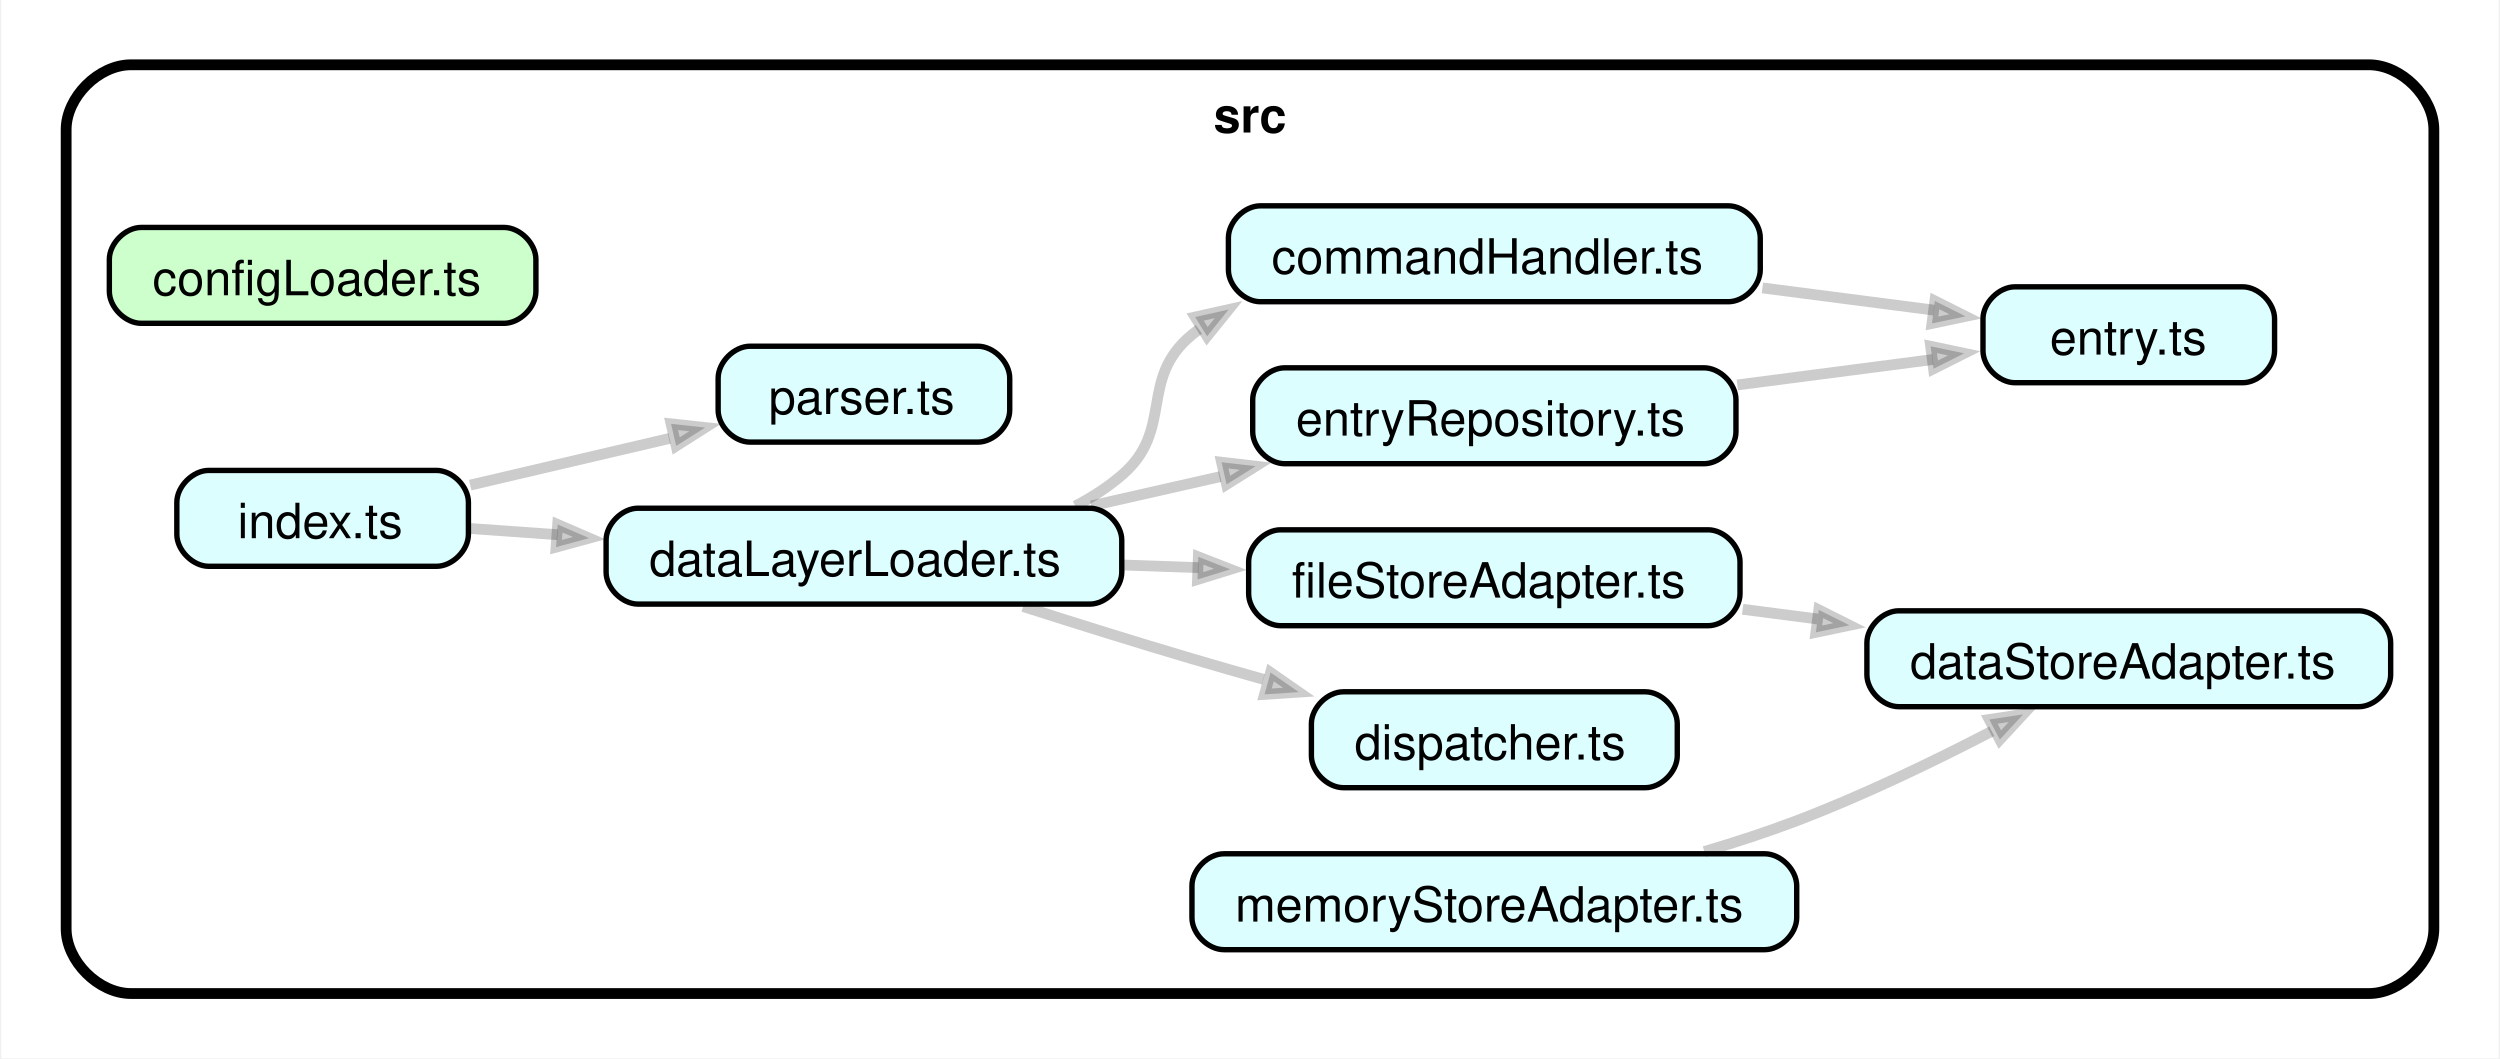
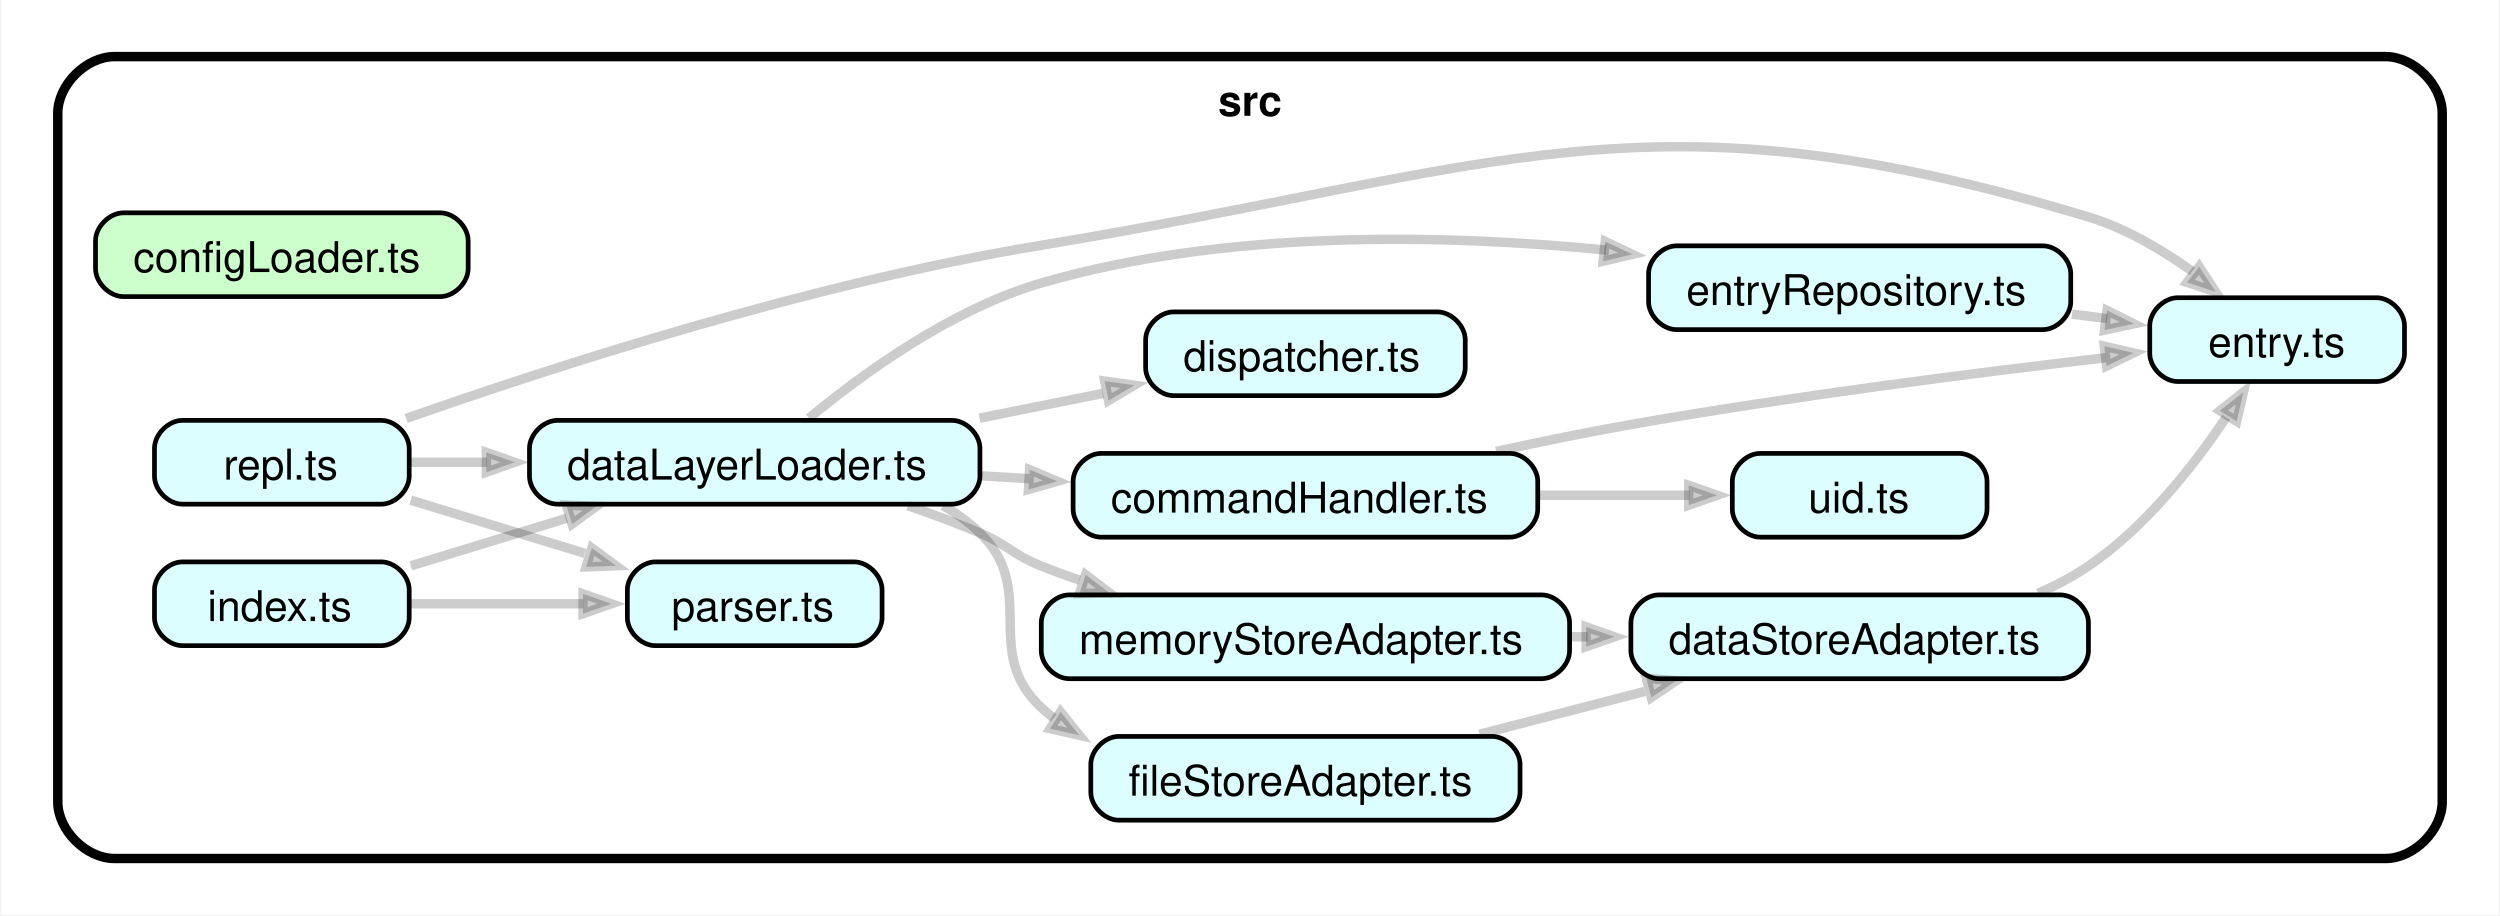
- <svg xmlns="http://www.w3.org/2000/svg" xmlns:xlink="http://www.w3.org/1999/xlink" width="463pt" height="196pt" viewBox="0.00 0.00 462.50 196.00">
-   <g id="graph0" class="graph" transform="scale(1 1) rotate(0) translate(4 192)">
-     <polygon fill="white" stroke="none" points="-4,4 -4,-192 458.5,-192 458.5,4 -4,4" />
+ <svg xmlns="http://www.w3.org/2000/svg" xmlns:xlink="http://www.w3.org/1999/xlink" width="530pt" height="194pt" viewBox="0.00 0.00 529.50 194.00">
+   <g id="graph0" class="graph" transform="scale(1 1) rotate(0) translate(4 190)">
+     <polygon fill="white" stroke="none" points="-4,4 -4,-190 525.5,-190 525.5,4 -4,4" />
    <g id="clust1" class="cluster">
-       <path fill="#ffffff" stroke="black" stroke-width="2" d="M20,-8C20,-8 434.5,-8 434.5,-8 440.5,-8 446.5,-14 446.5,-20 446.5,-20 446.5,-168 446.5,-168 446.5,-174 440.5,-180 434.5,-180 434.5,-180 20,-180 20,-180 14,-180 8,-174 8,-168 8,-168 8,-20 8,-20 8,-14 14,-8 20,-8" />
-       <text text-anchor="middle" x="227.25" y="-167.45" font-family="Helvetica,sans-Serif" font-weight="bold" font-size="9.00">src</text>
+       <path fill="#ffffff" stroke="black" stroke-width="2" d="M20,-8C20,-8 501.5,-8 501.5,-8 507.5,-8 513.5,-14 513.5,-20 513.5,-20 513.5,-166 513.5,-166 513.5,-172 507.5,-178 501.5,-178 501.5,-178 20,-178 20,-178 14,-178 8,-172 8,-166 8,-166 8,-20 8,-20 8,-14 14,-8 20,-8" />
+       <text text-anchor="middle" x="260.75" y="-165.45" font-family="Helvetica,sans-Serif" font-weight="bold" font-size="9.00">src</text>
    </g>
    <g id="node1" class="node">
      <g id="a_node1">
        <a xlink:href="src/commandHandler.ts" xlink:title="commandHandler.ts">
-           <path fill="#ddfeff" stroke="black" d="M315.83,-153.88C315.83,-153.88 229.17,-153.88 229.17,-153.88 226.21,-153.88 223.25,-150.92 223.25,-147.96 223.25,-147.96 223.25,-142.04 223.25,-142.04 223.25,-139.08 226.21,-136.12 229.17,-136.12 229.17,-136.12 315.83,-136.12 315.83,-136.12 318.79,-136.12 321.75,-139.08 321.75,-142.04 321.75,-142.04 321.75,-147.96 321.75,-147.96 321.75,-150.92 318.79,-153.88 315.83,-153.88" />
-           <text text-anchor="start" x="231.25" y="-141.32" font-family="Helvetica,sans-Serif" font-size="9.00">commandHandler.ts</text>
+           <path fill="#ddfeff" stroke="black" d="M315.83,-93.88C315.83,-93.88 229.17,-93.88 229.17,-93.88 226.21,-93.88 223.25,-90.92 223.25,-87.96 223.25,-87.96 223.25,-82.04 223.25,-82.04 223.25,-79.08 226.21,-76.12 229.17,-76.12 229.17,-76.12 315.83,-76.12 315.83,-76.12 318.79,-76.12 321.75,-79.08 321.75,-82.04 321.75,-82.04 321.75,-87.96 321.75,-87.96 321.75,-90.92 318.79,-93.88 315.83,-93.88" />
+           <text text-anchor="start" x="231.25" y="-81.33" font-family="Helvetica,sans-Serif" font-size="9.00">commandHandler.ts</text>
        </a>
      </g>
    </g>
    <g id="node2" class="node">
      <g id="a_node2">
        <a xlink:href="src/entry.ts" xlink:title="entry.ts">
-           <path fill="#ddfeff" stroke="black" d="M411.08,-138.88C411.08,-138.88 368.92,-138.88 368.92,-138.88 365.96,-138.88 363,-135.92 363,-132.96 363,-132.96 363,-127.04 363,-127.04 363,-124.08 365.96,-121.12 368.92,-121.12 368.92,-121.12 411.08,-121.12 411.08,-121.12 414.04,-121.12 417,-124.08 417,-127.04 417,-127.04 417,-132.96 417,-132.96 417,-135.92 414.04,-138.88 411.08,-138.88" />
-           <text text-anchor="start" x="375.38" y="-126.33" font-family="Helvetica,sans-Serif" font-size="9.00">entry.ts</text>
+           <path fill="#ddfeff" stroke="black" d="M499.58,-126.88C499.58,-126.88 457.42,-126.88 457.42,-126.88 454.46,-126.88 451.5,-123.92 451.5,-120.96 451.5,-120.96 451.5,-115.04 451.5,-115.04 451.5,-112.08 454.46,-109.12 457.42,-109.12 457.42,-109.12 499.58,-109.12 499.58,-109.12 502.54,-109.12 505.5,-112.08 505.5,-115.04 505.5,-115.04 505.5,-120.96 505.5,-120.96 505.5,-123.92 502.54,-126.88 499.58,-126.88" />
+           <text text-anchor="start" x="463.88" y="-114.33" font-family="Helvetica,sans-Serif" font-size="9.00">entry.ts</text>
        </a>
      </g>
    </g>
    <g id="edge1" class="edge">
-       <path fill="none" stroke="#000000" stroke-width="2" stroke-opacity="0.2" d="M322.15,-138.68C332.82,-137.3 343.91,-135.86 353.92,-134.56" />
-       <polygon fill="#000000" fill-opacity="0.2" stroke="#000000" stroke-width="2" stroke-opacity="0.2" points="354.09,-136.26 359.77,-133.41 353.55,-132.1 354.09,-136.26" />
+       <path fill="none" stroke="#000000" stroke-width="2" stroke-opacity="0.2" d="M312.94,-94.3C322.27,-96.33 332.21,-98.36 341.5,-100 375.53,-105.99 414.68,-110.98 442.21,-114.17" />
+       <polygon fill="#000000" fill-opacity="0.2" stroke="#000000" stroke-width="2" stroke-opacity="0.2" points="441.87,-116.59 448.07,-115.18 442.35,-112.41 441.87,-116.59" />
    </g>
    <g id="node3" class="node">
      <g id="a_node3">
-         <a xlink:href="src/configLoader.ts" xlink:title="configLoader.ts">
-           <path fill="#ccffcc" stroke="black" d="M89.08,-149.88C89.08,-149.88 21.92,-149.88 21.92,-149.88 18.96,-149.88 16,-146.92 16,-143.96 16,-143.96 16,-138.04 16,-138.04 16,-135.08 18.96,-132.12 21.92,-132.12 21.92,-132.12 89.08,-132.12 89.08,-132.12 92.04,-132.12 95,-135.08 95,-138.04 95,-138.04 95,-143.96 95,-143.96 95,-146.92 92.04,-149.88 89.08,-149.88" />
-           <text text-anchor="start" x="24" y="-137.32" font-family="Helvetica,sans-Serif" font-size="9.00">configLoader.ts</text>
-         </a>
-       </g>
-     </g>
-     <g id="node4" class="node">
-       <g id="a_node4">
-         <a xlink:href="src/dataLayerLoader.ts" xlink:title="dataLayerLoader.ts">
-           <path fill="#ddfeff" stroke="black" d="M197.58,-97.88C197.58,-97.88 113.92,-97.88 113.92,-97.88 110.96,-97.88 108,-94.92 108,-91.96 108,-91.96 108,-86.04 108,-86.04 108,-83.08 110.96,-80.12 113.92,-80.12 113.92,-80.12 197.58,-80.12 197.58,-80.12 200.54,-80.12 203.5,-83.08 203.5,-86.04 203.5,-86.04 203.5,-91.96 203.5,-91.96 203.5,-94.92 200.54,-97.88 197.58,-97.88" />
-           <text text-anchor="start" x="116" y="-85.33" font-family="Helvetica,sans-Serif" font-size="9.00">dataLayerLoader.ts</text>
+         <a xlink:href="src/uid.ts" xlink:title="uid.ts">
+           <path fill="#ddfeff" stroke="black" d="M411.08,-93.88C411.08,-93.88 368.92,-93.88 368.92,-93.88 365.96,-93.88 363,-90.92 363,-87.96 363,-87.96 363,-82.04 363,-82.04 363,-79.08 365.96,-76.12 368.92,-76.12 368.92,-76.12 411.08,-76.12 411.08,-76.12 414.04,-76.12 417,-79.08 417,-82.04 417,-82.04 417,-87.96 417,-87.96 417,-90.92 414.04,-93.88 411.08,-93.88" />
+           <text text-anchor="start" x="379.12" y="-81.33" font-family="Helvetica,sans-Serif" font-size="9.00">uid.ts</text>
        </a>
      </g>
    </g>
    <g id="edge2" class="edge">
-       <path fill="none" stroke="#000000" stroke-width="2" stroke-opacity="0.2" d="M194.9,-98.28C197.99,-99.89 200.91,-101.78 203.5,-104 213.31,-112.41 206.51,-121.81 216.5,-130 216.92,-130.34 217.34,-130.68 217.78,-131.01" />
-       <polygon fill="#000000" fill-opacity="0.2" stroke="#000000" stroke-width="2" stroke-opacity="0.2" points="217.09,-133.29 223.29,-134.67 219.3,-129.72 217.09,-133.29" />
+       <path fill="none" stroke="#000000" stroke-width="2" stroke-opacity="0.2" d="M322.15,-85C332.82,-85 343.91,-85 353.92,-85" />
+       <polygon fill="#000000" fill-opacity="0.2" stroke="#000000" stroke-width="2" stroke-opacity="0.2" points="353.77,-87.1 359.77,-85 353.77,-82.9 353.77,-87.1" />
+     </g>
+     <g id="node4" class="node">
+       <g id="a_node4">
+         <a xlink:href="src/configLoader.ts" xlink:title="configLoader.ts">
+           <path fill="#ccffcc" stroke="black" d="M89.08,-144.88C89.08,-144.88 21.92,-144.88 21.92,-144.88 18.96,-144.88 16,-141.92 16,-138.96 16,-138.96 16,-133.04 16,-133.04 16,-130.08 18.96,-127.12 21.92,-127.12 21.92,-127.12 89.08,-127.12 89.08,-127.12 92.04,-127.12 95,-130.08 95,-133.04 95,-133.04 95,-138.96 95,-138.96 95,-141.92 92.04,-144.88 89.08,-144.88" />
+           <text text-anchor="start" x="24" y="-132.32" font-family="Helvetica,sans-Serif" font-size="9.00">configLoader.ts</text>
+         </a>
+       </g>
    </g>
    <g id="node5" class="node">
      <g id="a_node5">
-         <a xlink:href="src/dispatcher.ts" xlink:title="dispatcher.ts">
-           <path fill="#ddfeff" stroke="black" d="M300.46,-63.88C300.46,-63.88 244.54,-63.88 244.54,-63.88 241.58,-63.88 238.62,-60.92 238.62,-57.96 238.62,-57.96 238.62,-52.04 238.62,-52.04 238.62,-49.08 241.58,-46.12 244.54,-46.12 244.54,-46.12 300.46,-46.12 300.46,-46.12 303.42,-46.12 306.38,-49.08 306.38,-52.04 306.38,-52.04 306.38,-57.96 306.38,-57.96 306.38,-60.92 303.42,-63.88 300.46,-63.88" />
-           <text text-anchor="start" x="246.62" y="-51.33" font-family="Helvetica,sans-Serif" font-size="9.00">dispatcher.ts</text>
+         <a xlink:href="src/dataLayerLoader.ts" xlink:title="dataLayerLoader.ts">
+           <path fill="#ddfeff" stroke="black" d="M197.58,-100.88C197.58,-100.88 113.92,-100.88 113.92,-100.88 110.96,-100.88 108,-97.92 108,-94.96 108,-94.96 108,-89.04 108,-89.04 108,-86.08 110.96,-83.12 113.92,-83.12 113.92,-83.12 197.58,-83.12 197.58,-83.12 200.54,-83.12 203.5,-86.08 203.5,-89.04 203.5,-89.04 203.5,-94.96 203.5,-94.96 203.5,-97.92 200.54,-100.88 197.58,-100.88" />
+           <text text-anchor="start" x="116" y="-88.33" font-family="Helvetica,sans-Serif" font-size="9.00">dataLayerLoader.ts</text>
        </a>
      </g>
    </g>
    <g id="edge3" class="edge">
-       <path fill="none" stroke="#000000" stroke-width="2" stroke-opacity="0.2" d="M185.24,-79.67C195.12,-76.51 206.27,-73.02 216.5,-70 220.78,-68.74 225.26,-67.45 229.73,-66.19" />
-       <polygon fill="#000000" fill-opacity="0.2" stroke="#000000" stroke-width="2" stroke-opacity="0.2" points="231.06,-67.45 236.28,-63.82 229.94,-63.4 231.06,-67.45" />
+       <path fill="none" stroke="#000000" stroke-width="2" stroke-opacity="0.2" d="M203.75,-89.13C207.11,-88.93 210.51,-88.72 213.91,-88.51" />
+       <polygon fill="#000000" fill-opacity="0.2" stroke="#000000" stroke-width="2" stroke-opacity="0.2" points="214.03,-90.43 219.89,-87.97 213.78,-86.23 214.03,-90.43" />
    </g>
    <g id="node6" class="node">
      <g id="a_node6">
-         <a xlink:href="src/entryRepository.ts" xlink:title="entryRepository.ts">
-           <path fill="#ddfeff" stroke="black" d="M311.33,-123.88C311.33,-123.88 233.67,-123.88 233.67,-123.88 230.71,-123.88 227.75,-120.92 227.75,-117.96 227.75,-117.96 227.75,-112.04 227.75,-112.04 227.75,-109.08 230.71,-106.12 233.67,-106.12 233.67,-106.12 311.33,-106.12 311.33,-106.12 314.29,-106.12 317.25,-109.08 317.25,-112.04 317.25,-112.04 317.25,-117.96 317.25,-117.96 317.25,-120.92 314.29,-123.88 311.33,-123.88" />
-           <text text-anchor="start" x="235.75" y="-111.33" font-family="Helvetica,sans-Serif" font-size="9.00">entryRepository.ts</text>
+         <a xlink:href="src/dispatcher.ts" xlink:title="dispatcher.ts">
+           <path fill="#ddfeff" stroke="black" d="M300.46,-123.88C300.46,-123.88 244.54,-123.88 244.54,-123.88 241.58,-123.88 238.62,-120.92 238.62,-117.96 238.62,-117.96 238.62,-112.04 238.62,-112.04 238.62,-109.08 241.58,-106.12 244.54,-106.12 244.54,-106.12 300.46,-106.12 300.46,-106.12 303.42,-106.12 306.38,-109.08 306.38,-112.04 306.38,-112.04 306.38,-117.96 306.38,-117.96 306.38,-120.92 303.42,-123.88 300.46,-123.88" />
+           <text text-anchor="start" x="246.62" y="-111.33" font-family="Helvetica,sans-Serif" font-size="9.00">dispatcher.ts</text>
        </a>
      </g>
    </g>
    <g id="edge4" class="edge">
-       <path fill="none" stroke="#000000" stroke-width="2" stroke-opacity="0.2" d="M197.85,-98.31C205.6,-100.07 213.78,-101.92 221.75,-103.73" />
-       <polygon fill="#000000" fill-opacity="0.2" stroke="#000000" stroke-width="2" stroke-opacity="0.2" points="221.98,-106.39 228.3,-105.66 222.91,-102.29 221.98,-106.39" />
+       <path fill="none" stroke="#000000" stroke-width="2" stroke-opacity="0.2" d="M203.42,-101.35C212.08,-103.09 221.08,-104.89 229.58,-106.6" />
+       <polygon fill="#000000" fill-opacity="0.2" stroke="#000000" stroke-width="2" stroke-opacity="0.2" points="229.94,-109.21 236.23,-108.33 230.76,-105.09 229.94,-109.21" />
    </g>
    <g id="node7" class="node">
      <g id="a_node7">
-         <a xlink:href="src/fileStoreAdapter.ts" xlink:title="fileStoreAdapter.ts">
-           <path fill="#ddfeff" stroke="black" d="M312.08,-93.88C312.08,-93.88 232.92,-93.88 232.92,-93.88 229.96,-93.88 227,-90.92 227,-87.96 227,-87.96 227,-82.04 227,-82.04 227,-79.08 229.96,-76.12 232.92,-76.12 232.92,-76.12 312.08,-76.12 312.08,-76.12 315.04,-76.12 318,-79.08 318,-82.04 318,-82.04 318,-87.96 318,-87.96 318,-90.92 315.04,-93.88 312.08,-93.88" />
-           <text text-anchor="start" x="235" y="-81.33" font-family="Helvetica,sans-Serif" font-size="9.00">fileStoreAdapter.ts</text>
+         <a xlink:href="src/entryRepository.ts" xlink:title="entryRepository.ts">
+           <path fill="#ddfeff" stroke="black" d="M428.83,-137.88C428.83,-137.88 351.17,-137.88 351.17,-137.88 348.21,-137.88 345.25,-134.92 345.25,-131.96 345.25,-131.96 345.25,-126.04 345.25,-126.04 345.25,-123.08 348.21,-120.12 351.17,-120.12 351.17,-120.12 428.83,-120.12 428.83,-120.12 431.79,-120.12 434.75,-123.08 434.75,-126.04 434.75,-126.04 434.75,-131.96 434.75,-131.96 434.75,-134.92 431.79,-137.88 428.83,-137.88" />
+           <text text-anchor="start" x="353.25" y="-125.33" font-family="Helvetica,sans-Serif" font-size="9.00">entryRepository.ts</text>
        </a>
      </g>
    </g>
    <g id="edge5" class="edge">
-       <path fill="none" stroke="#000000" stroke-width="2" stroke-opacity="0.2" d="M203.75,-87.36C208.36,-87.2 213.05,-87.04 217.71,-86.87" />
-       <polygon fill="#000000" fill-opacity="0.2" stroke="#000000" stroke-width="2" stroke-opacity="0.2" points="217.68,-88.87 223.6,-86.56 217.53,-84.68 217.68,-88.87" />
-     </g>
-     <g id="edge6" class="edge">
-       <path fill="none" stroke="#000000" stroke-width="2" stroke-opacity="0.2" d="M317.5,-120.71C329.47,-122.27 342.28,-123.93 353.7,-125.42" />
-       <polygon fill="#000000" fill-opacity="0.2" stroke="#000000" stroke-width="2" stroke-opacity="0.2" points="353.3,-127.87 359.52,-126.56 353.84,-123.71 353.3,-127.87" />
+       <path fill="none" stroke="#000000" stroke-width="2" stroke-opacity="0.2" d="M167.27,-101.36C178.53,-110.7 197.38,-124.43 216.5,-130 255.47,-141.34 301.52,-140.4 336.23,-136.99" />
+       <polygon fill="#000000" fill-opacity="0.2" stroke="#000000" stroke-width="2" stroke-opacity="0.2" points="336.06,-138.8 341.8,-136.08 335.61,-134.63 336.06,-138.8" />
    </g>
    <g id="node8" class="node">
      <g id="a_node8">
-         <a xlink:href="src/dataStoreAdapter.ts" xlink:title="dataStoreAdapter.ts">
-           <path fill="#ddfeff" stroke="black" d="M432.58,-78.88C432.58,-78.88 347.42,-78.88 347.42,-78.88 344.46,-78.88 341.5,-75.92 341.5,-72.96 341.5,-72.96 341.5,-67.04 341.5,-67.04 341.5,-64.08 344.46,-61.12 347.42,-61.12 347.42,-61.12 432.58,-61.12 432.58,-61.12 435.54,-61.12 438.5,-64.08 438.5,-67.04 438.5,-67.04 438.5,-72.96 438.5,-72.96 438.5,-75.92 435.54,-78.88 432.58,-78.88" />
-           <text text-anchor="start" x="349.5" y="-66.33" font-family="Helvetica,sans-Serif" font-size="9.00">dataStoreAdapter.ts</text>
+         <a xlink:href="src/fileStoreAdapter.ts" xlink:title="fileStoreAdapter.ts">
+           <path fill="#ddfeff" stroke="black" d="M312.08,-33.88C312.08,-33.88 232.92,-33.88 232.92,-33.88 229.96,-33.88 227,-30.92 227,-27.96 227,-27.96 227,-22.04 227,-22.04 227,-19.08 229.96,-16.12 232.92,-16.12 232.92,-16.12 312.08,-16.12 312.08,-16.12 315.04,-16.12 318,-19.08 318,-22.04 318,-22.04 318,-27.96 318,-27.96 318,-30.92 315.04,-33.88 312.08,-33.88" />
+           <text text-anchor="start" x="235" y="-21.32" font-family="Helvetica,sans-Serif" font-size="9.00">fileStoreAdapter.ts</text>
+         </a>
+       </g>
+     </g>
+     <g id="edge6" class="edge">
+       <path fill="none" stroke="#000000" stroke-width="2" stroke-opacity="0.2" d="M195.67,-82.81C198.52,-81.18 201.18,-79.26 203.5,-77 215.99,-64.85 203.74,-51.88 216.5,-40 217.34,-39.22 218.21,-38.48 219.11,-37.78" />
+       <polygon fill="#000000" fill-opacity="0.2" stroke="#000000" stroke-width="2" stroke-opacity="0.2" points="220.59,-39.08 224.57,-34.12 218.37,-35.52 220.59,-39.08" />
+     </g>
+     <g id="node9" class="node">
+       <g id="a_node9">
+         <a xlink:href="src/memoryStoreAdapter.ts" xlink:title="memoryStoreAdapter.ts">
+           <path fill="#ddfeff" stroke="black" d="M322.58,-63.88C322.58,-63.88 222.42,-63.88 222.42,-63.88 219.46,-63.88 216.5,-60.92 216.5,-57.96 216.5,-57.96 216.5,-52.04 216.5,-52.04 216.5,-49.08 219.46,-46.12 222.42,-46.12 222.42,-46.12 322.58,-46.12 322.58,-46.12 325.54,-46.12 328.5,-49.08 328.5,-52.04 328.5,-52.04 328.5,-57.96 328.5,-57.96 328.5,-60.92 325.54,-63.88 322.58,-63.88" />
+           <text text-anchor="start" x="224.5" y="-51.33" font-family="Helvetica,sans-Serif" font-size="9.00">memoryStoreAdapter.ts</text>
        </a>
      </g>
    </g>
    <g id="edge7" class="edge">
-       <path fill="none" stroke="#000000" stroke-width="2" stroke-opacity="0.2" d="M318.49,-79.16C323.04,-78.57 327.71,-77.96 332.36,-77.36" />
-       <polygon fill="#000000" fill-opacity="0.2" stroke="#000000" stroke-width="2" stroke-opacity="0.2" points="332.59,-79.05 338.27,-76.2 332.05,-74.89 332.59,-79.05" />
+       <path fill="none" stroke="#000000" stroke-width="2" stroke-opacity="0.2" d="M188.22,-82.78C193.39,-81.02 198.64,-79.07 203.5,-77 209.54,-74.43 210.41,-72.43 216.5,-70 219.12,-68.95 221.84,-67.95 224.6,-67" />
+       <polygon fill="#000000" fill-opacity="0.2" stroke="#000000" stroke-width="2" stroke-opacity="0.2" points="225.9,-68.15 230.96,-64.31 224.61,-64.15 225.9,-68.15" />
    </g>
-     <g id="node9" class="node">
-       <g id="a_node9">
-         <a xlink:href="src/index.ts" xlink:title="index.ts">
-           <path fill="#ddfeff" stroke="black" d="M76.58,-104.88C76.58,-104.88 34.42,-104.88 34.42,-104.88 31.46,-104.88 28.5,-101.92 28.5,-98.96 28.5,-98.96 28.5,-93.04 28.5,-93.04 28.5,-90.08 31.46,-87.12 34.42,-87.12 34.42,-87.12 76.58,-87.12 76.58,-87.12 79.54,-87.12 82.5,-90.08 82.5,-93.04 82.5,-93.04 82.5,-98.96 82.5,-98.96 82.5,-101.92 79.54,-104.88 76.58,-104.88" />
-           <text text-anchor="start" x="39.75" y="-92.33" font-family="Helvetica,sans-Serif" font-size="9.00">index.ts</text>
-         </a>
-       </g>
-     </g>
-     <g id="edge8" class="edge">
-       <path fill="none" stroke="#000000" stroke-width="2" stroke-opacity="0.2" d="M82.83,-94.12C87.9,-93.76 93.39,-93.37 99,-92.97" />
-       <polygon fill="#000000" fill-opacity="0.2" stroke="#000000" stroke-width="2" stroke-opacity="0.2" points="99.03,-94.86 104.86,-92.34 98.73,-90.67 99.03,-94.86" />
+     <g id="edge9" class="edge">
+       <path fill="none" stroke="#000000" stroke-width="2" stroke-opacity="0.2" d="M435.01,-123.4C437.51,-123.09 440,-122.77 442.46,-122.46" />
+       <polygon fill="#000000" fill-opacity="0.2" stroke="#000000" stroke-width="2" stroke-opacity="0.2" points="442.44,-124.19 448.13,-121.35 441.91,-120.03 442.44,-124.19" />
    </g>
    <g id="node10" class="node">
      <g id="a_node10">
-         <a xlink:href="src/parser.ts" xlink:title="parser.ts">
-           <path fill="#ddfeff" stroke="black" d="M176.83,-127.88C176.83,-127.88 134.67,-127.88 134.67,-127.88 131.71,-127.88 128.75,-124.92 128.75,-121.96 128.75,-121.96 128.75,-116.04 128.75,-116.04 128.75,-113.08 131.71,-110.12 134.67,-110.12 134.67,-110.12 176.83,-110.12 176.83,-110.12 179.79,-110.12 182.75,-113.08 182.75,-116.04 182.75,-116.04 182.75,-121.96 182.75,-121.96 182.75,-124.92 179.79,-127.88 176.83,-127.88" />
-           <text text-anchor="start" x="138.12" y="-115.33" font-family="Helvetica,sans-Serif" font-size="9.00">parser.ts</text>
-         </a>
-       </g>
-     </g>
-     <g id="edge9" class="edge">
-       <path fill="none" stroke="#000000" stroke-width="2" stroke-opacity="0.2" d="M82.83,-102.16C94.17,-104.82 107.6,-107.96 119.76,-110.81" />
-       <polygon fill="#000000" fill-opacity="0.2" stroke="#000000" stroke-width="2" stroke-opacity="0.2" points="120.03,-113.5 126.35,-112.82 120.98,-109.41 120.03,-113.5" />
-     </g>
-     <g id="node11" class="node">
-       <g id="a_node11">
-         <a xlink:href="src/memoryStoreAdapter.ts" xlink:title="memoryStoreAdapter.ts">
-           <path fill="#ddfeff" stroke="black" d="M322.58,-33.88C322.58,-33.88 222.42,-33.88 222.42,-33.88 219.46,-33.88 216.5,-30.92 216.5,-27.96 216.5,-27.96 216.5,-22.04 216.5,-22.04 216.5,-19.08 219.46,-16.12 222.42,-16.12 222.42,-16.12 322.58,-16.12 322.58,-16.12 325.54,-16.12 328.5,-19.08 328.5,-22.04 328.5,-22.04 328.5,-27.96 328.5,-27.96 328.5,-30.92 325.54,-33.88 322.58,-33.88" />
-           <text text-anchor="start" x="224.5" y="-21.32" font-family="Helvetica,sans-Serif" font-size="9.00">memoryStoreAdapter.ts</text>
+         <a xlink:href="src/dataStoreAdapter.ts" xlink:title="dataStoreAdapter.ts">
+           <path fill="#ddfeff" stroke="black" d="M432.58,-63.88C432.58,-63.88 347.42,-63.88 347.42,-63.88 344.46,-63.88 341.5,-60.92 341.5,-57.96 341.5,-57.96 341.5,-52.04 341.5,-52.04 341.5,-49.08 344.46,-46.12 347.42,-46.12 347.42,-46.12 432.58,-46.12 432.58,-46.12 435.54,-46.12 438.5,-49.08 438.5,-52.04 438.5,-52.04 438.5,-57.96 438.5,-57.96 438.5,-60.92 435.54,-63.88 432.58,-63.88" />
+           <text text-anchor="start" x="349.5" y="-51.33" font-family="Helvetica,sans-Serif" font-size="9.00">dataStoreAdapter.ts</text>
        </a>
      </g>
    </g>
    <g id="edge10" class="edge">
-       <path fill="none" stroke="#000000" stroke-width="2" stroke-opacity="0.2" d="M311.39,-34.29C317.18,-36.01 323.04,-37.92 328.5,-40 340.73,-44.65 353.79,-50.94 364.63,-56.57" />
-       <polygon fill="#000000" fill-opacity="0.2" stroke="#000000" stroke-width="2" stroke-opacity="0.2" points="364.16,-58.75 370.44,-59.7 366.12,-55.03 364.16,-58.75" />
+       <path fill="none" stroke="#000000" stroke-width="2" stroke-opacity="0.2" d="M309.41,-34.33C320.49,-37.21 332.83,-40.41 344.43,-43.42" />
+       <polygon fill="#000000" fill-opacity="0.2" stroke="#000000" stroke-width="2" stroke-opacity="0.2" points="344.78,-46.2 351.11,-45.68 345.83,-42.14 344.78,-46.2" />
+     </g>
+     <g id="edge13" class="edge">
+       <path fill="none" stroke="#000000" stroke-width="2" stroke-opacity="0.2" d="M328.88,-55C330.02,-55 331.16,-55 332.3,-55" />
+       <polygon fill="#000000" fill-opacity="0.2" stroke="#000000" stroke-width="2" stroke-opacity="0.2" points="332.01,-57.1 338.01,-55 332.01,-52.9 332.01,-57.1" />
+     </g>
+     <g id="edge8" class="edge">
+       <path fill="none" stroke="#000000" stroke-width="2" stroke-opacity="0.2" d="M427.81,-64.21C431.57,-65.85 435.21,-67.76 438.5,-70 450.53,-78.18 460.75,-91.14 467.7,-101.54" />
+       <polygon fill="#000000" fill-opacity="0.2" stroke="#000000" stroke-width="2" stroke-opacity="0.2" points="466.37,-102.93 471.36,-106.86 469.92,-100.67 466.37,-102.93" />
+     </g>
+     <g id="node11" class="node">
+       <g id="a_node11">
+         <a xlink:href="src/index.ts" xlink:title="index.ts">
+           <path fill="#ddfeff" stroke="black" d="M76.58,-70.88C76.58,-70.88 34.42,-70.88 34.42,-70.88 31.46,-70.88 28.5,-67.92 28.5,-64.96 28.5,-64.96 28.5,-59.04 28.5,-59.04 28.5,-56.08 31.46,-53.12 34.42,-53.12 34.42,-53.12 76.58,-53.12 76.58,-53.12 79.54,-53.12 82.5,-56.08 82.5,-59.04 82.5,-59.04 82.5,-64.96 82.5,-64.96 82.5,-67.92 79.54,-70.88 76.58,-70.88" />
+           <text text-anchor="start" x="39.75" y="-58.33" font-family="Helvetica,sans-Serif" font-size="9.00">index.ts</text>
+         </a>
+       </g>
+     </g>
+     <g id="edge11" class="edge">
+       <path fill="none" stroke="#000000" stroke-width="2" stroke-opacity="0.2" d="M82.83,-70.04C92.98,-73.14 104.79,-76.74 115.87,-80.13" />
+       <polygon fill="#000000" fill-opacity="0.2" stroke="#000000" stroke-width="2" stroke-opacity="0.2" points="115.82,-82.92 122.17,-82.66 117.04,-78.9 115.82,-82.92" />
+     </g>
+     <g id="node12" class="node">
+       <g id="a_node12">
+         <a xlink:href="src/parser.ts" xlink:title="parser.ts">
+           <path fill="#ddfeff" stroke="black" d="M176.83,-70.88C176.83,-70.88 134.67,-70.88 134.67,-70.88 131.71,-70.88 128.75,-67.92 128.75,-64.96 128.75,-64.96 128.75,-59.04 128.75,-59.04 128.75,-56.08 131.71,-53.12 134.67,-53.12 134.67,-53.12 176.83,-53.12 176.83,-53.12 179.79,-53.12 182.75,-56.08 182.75,-59.04 182.75,-59.04 182.75,-64.96 182.75,-64.96 182.75,-67.92 179.79,-70.88 176.83,-70.88" />
+           <text text-anchor="start" x="138.12" y="-58.33" font-family="Helvetica,sans-Serif" font-size="9.00">parser.ts</text>
+         </a>
+       </g>
+     </g>
+     <g id="edge12" class="edge">
+       <path fill="none" stroke="#000000" stroke-width="2" stroke-opacity="0.2" d="M82.83,-62C94.06,-62 107.34,-62 119.41,-62" />
+       <polygon fill="#000000" fill-opacity="0.2" stroke="#000000" stroke-width="2" stroke-opacity="0.2" points="119.35,-64.1 125.35,-62 119.35,-59.9 119.35,-64.1" />
+     </g>
+     <g id="node13" class="node">
+       <g id="a_node13">
+         <a xlink:href="src/repl.ts" xlink:title="repl.ts">
+           <path fill="#ddfeff" stroke="black" d="M76.58,-100.88C76.58,-100.88 34.42,-100.88 34.42,-100.88 31.46,-100.88 28.5,-97.92 28.5,-94.96 28.5,-94.96 28.5,-89.04 28.5,-89.04 28.5,-86.08 31.46,-83.12 34.42,-83.12 34.42,-83.12 76.58,-83.12 76.58,-83.12 79.54,-83.12 82.5,-86.08 82.5,-89.04 82.5,-89.04 82.5,-94.96 82.5,-94.96 82.5,-97.92 79.54,-100.88 76.58,-100.88" />
+           <text text-anchor="start" x="43.12" y="-88.33" font-family="Helvetica,sans-Serif" font-size="9.00">repl.ts</text>
+         </a>
+       </g>
+     </g>
+     <g id="edge15" class="edge">
+       <path fill="none" stroke="#000000" stroke-width="2" stroke-opacity="0.2" d="M81.85,-101.29C113.05,-112.25 167.87,-130 216.5,-138 313.89,-154.03 344.03,-172.6 438.5,-144 446.34,-141.63 454.04,-137.1 460.5,-132.48" />
+       <polygon fill="#000000" fill-opacity="0.2" stroke="#000000" stroke-width="2" stroke-opacity="0.2" points="461.97,-133.46 465.45,-128.14 459.41,-130.13 461.97,-133.46" />
+     </g>
+     <g id="edge14" class="edge">
+       <path fill="none" stroke="#000000" stroke-width="2" stroke-opacity="0.2" d="M82.83,-92C87.9,-92 93.39,-92 99,-92" />
+       <polygon fill="#000000" fill-opacity="0.2" stroke="#000000" stroke-width="2" stroke-opacity="0.2" points="98.86,-94.1 104.86,-92 98.86,-89.9 98.86,-94.1" />
+     </g>
+     <g id="edge16" class="edge">
+       <path fill="none" stroke="#000000" stroke-width="2" stroke-opacity="0.2" d="M82.83,-83.96C94.17,-80.5 107.6,-76.4 119.76,-72.68" />
+       <polygon fill="#000000" fill-opacity="0.2" stroke="#000000" stroke-width="2" stroke-opacity="0.2" points="121.22,-73.82 126.35,-70.06 120,-69.81 121.22,-73.82" />
    </g>
  </g>
</svg>
